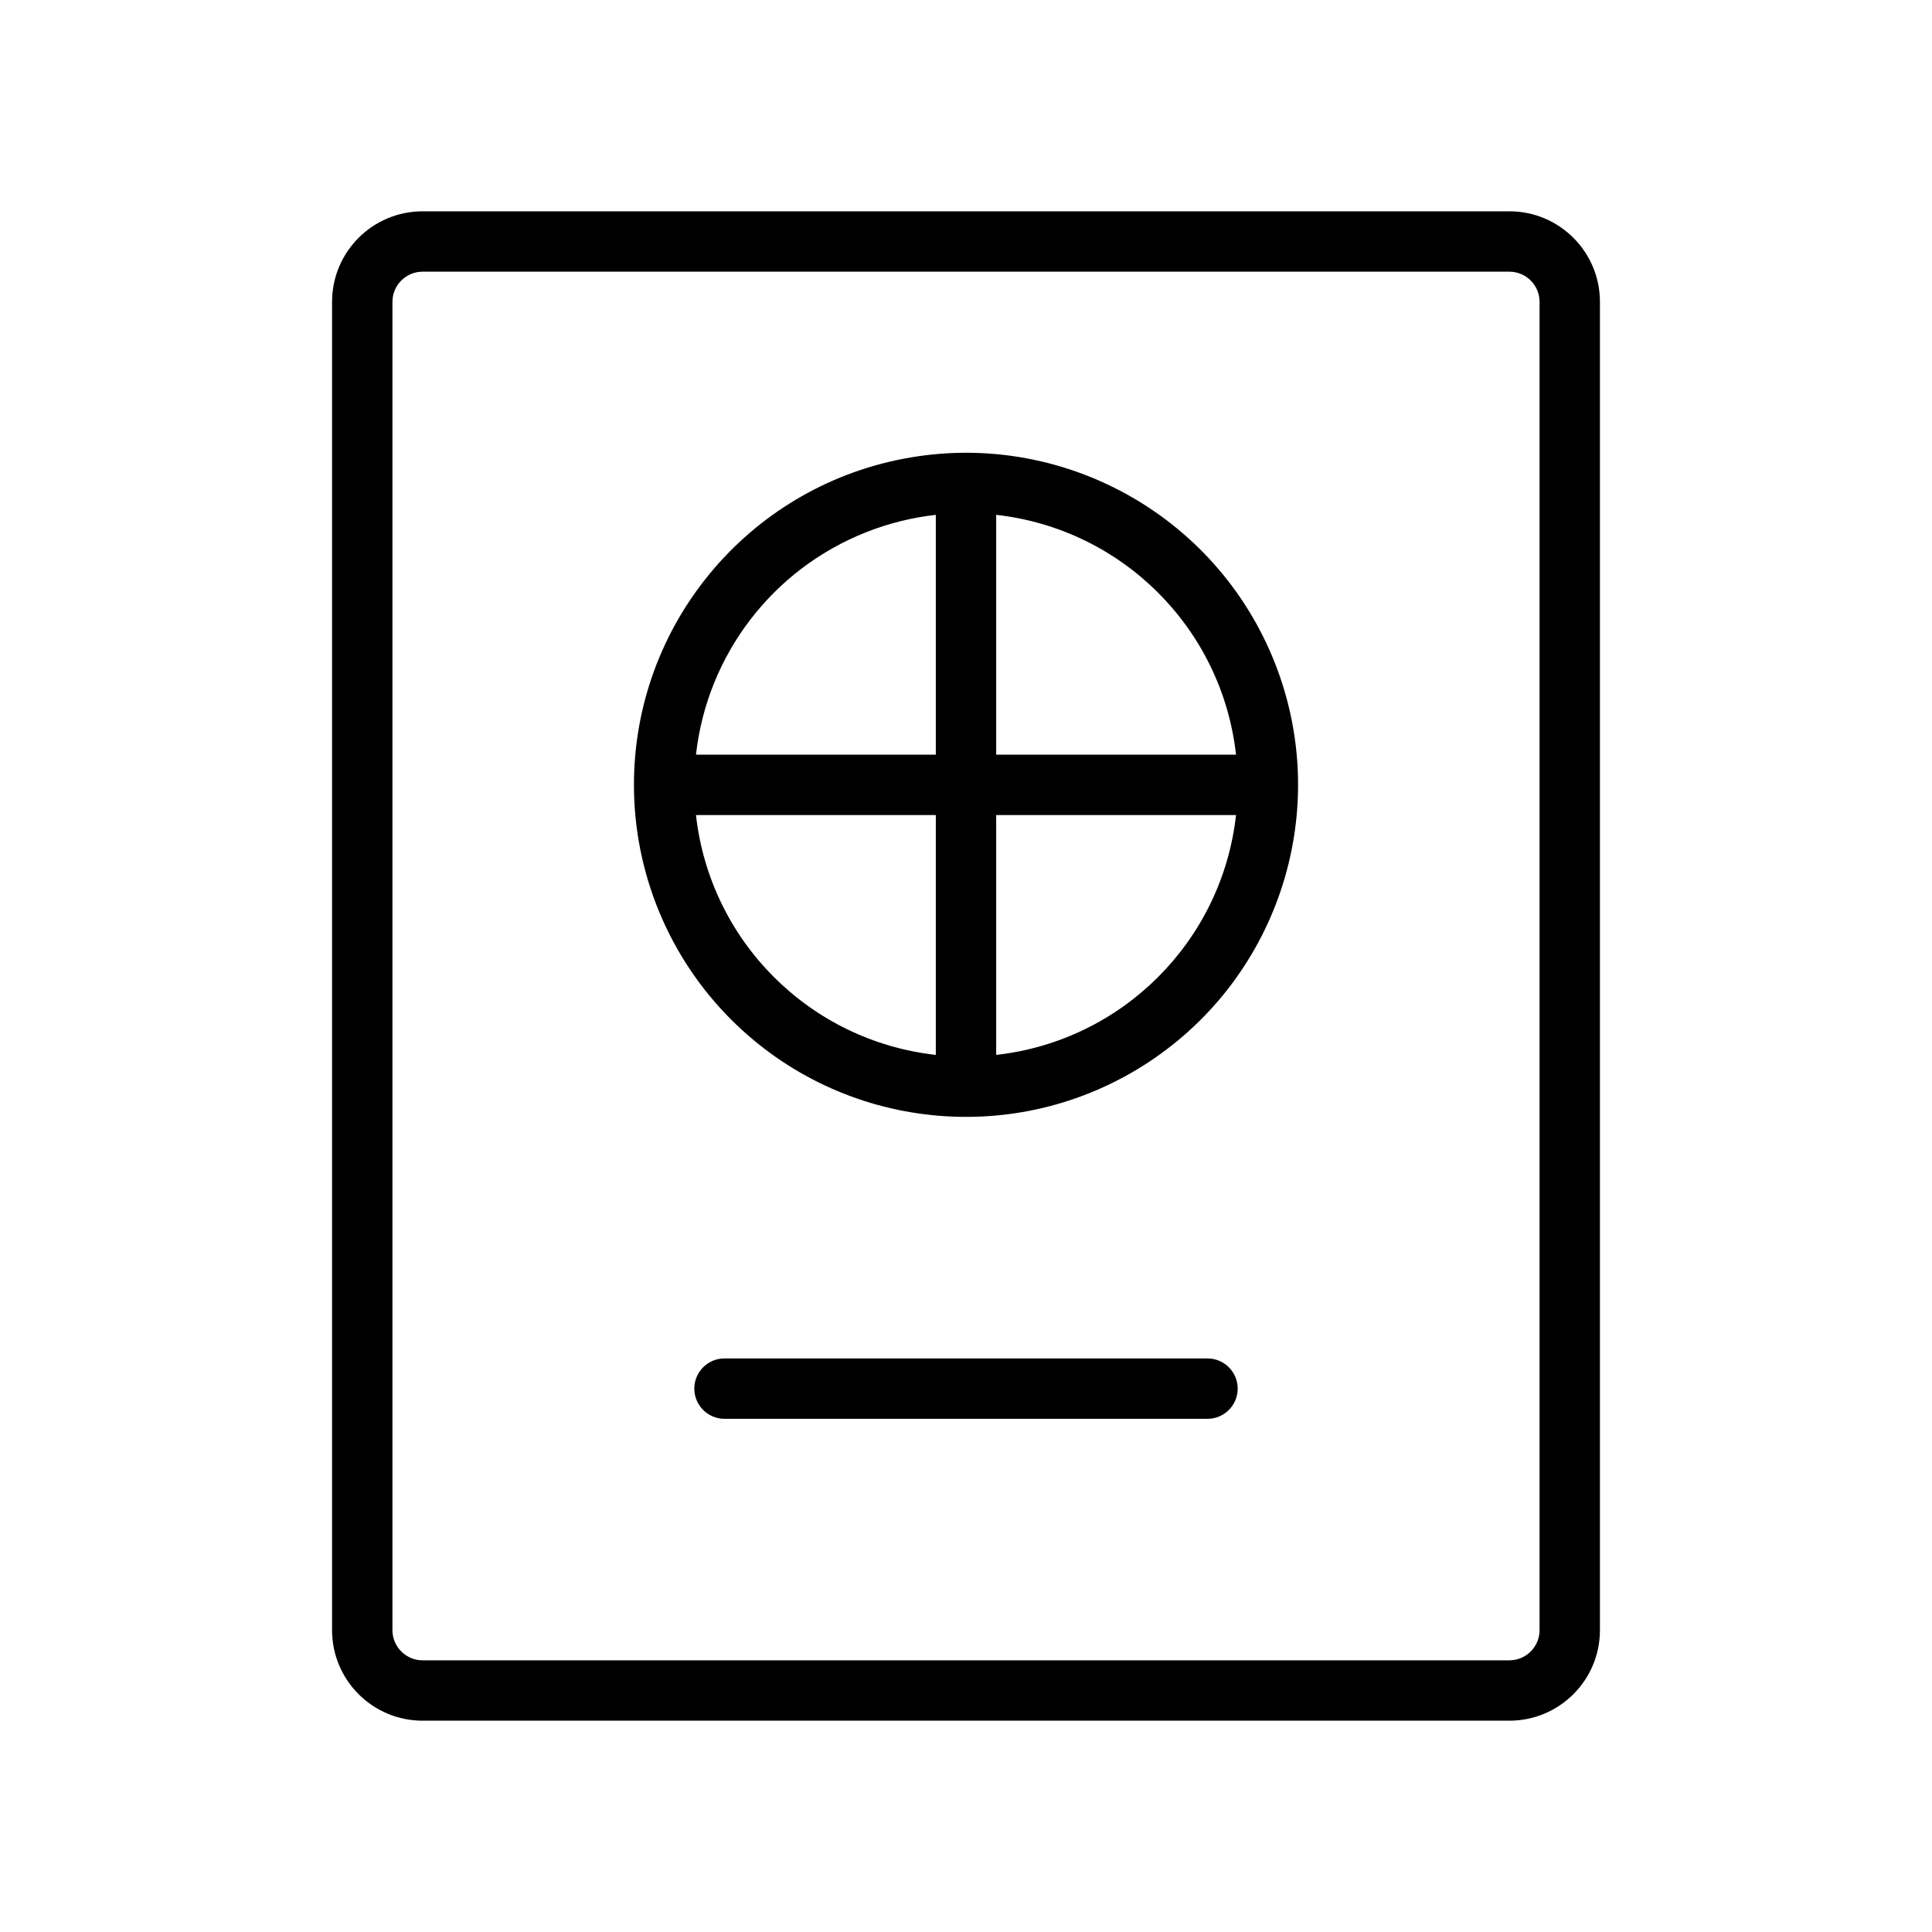
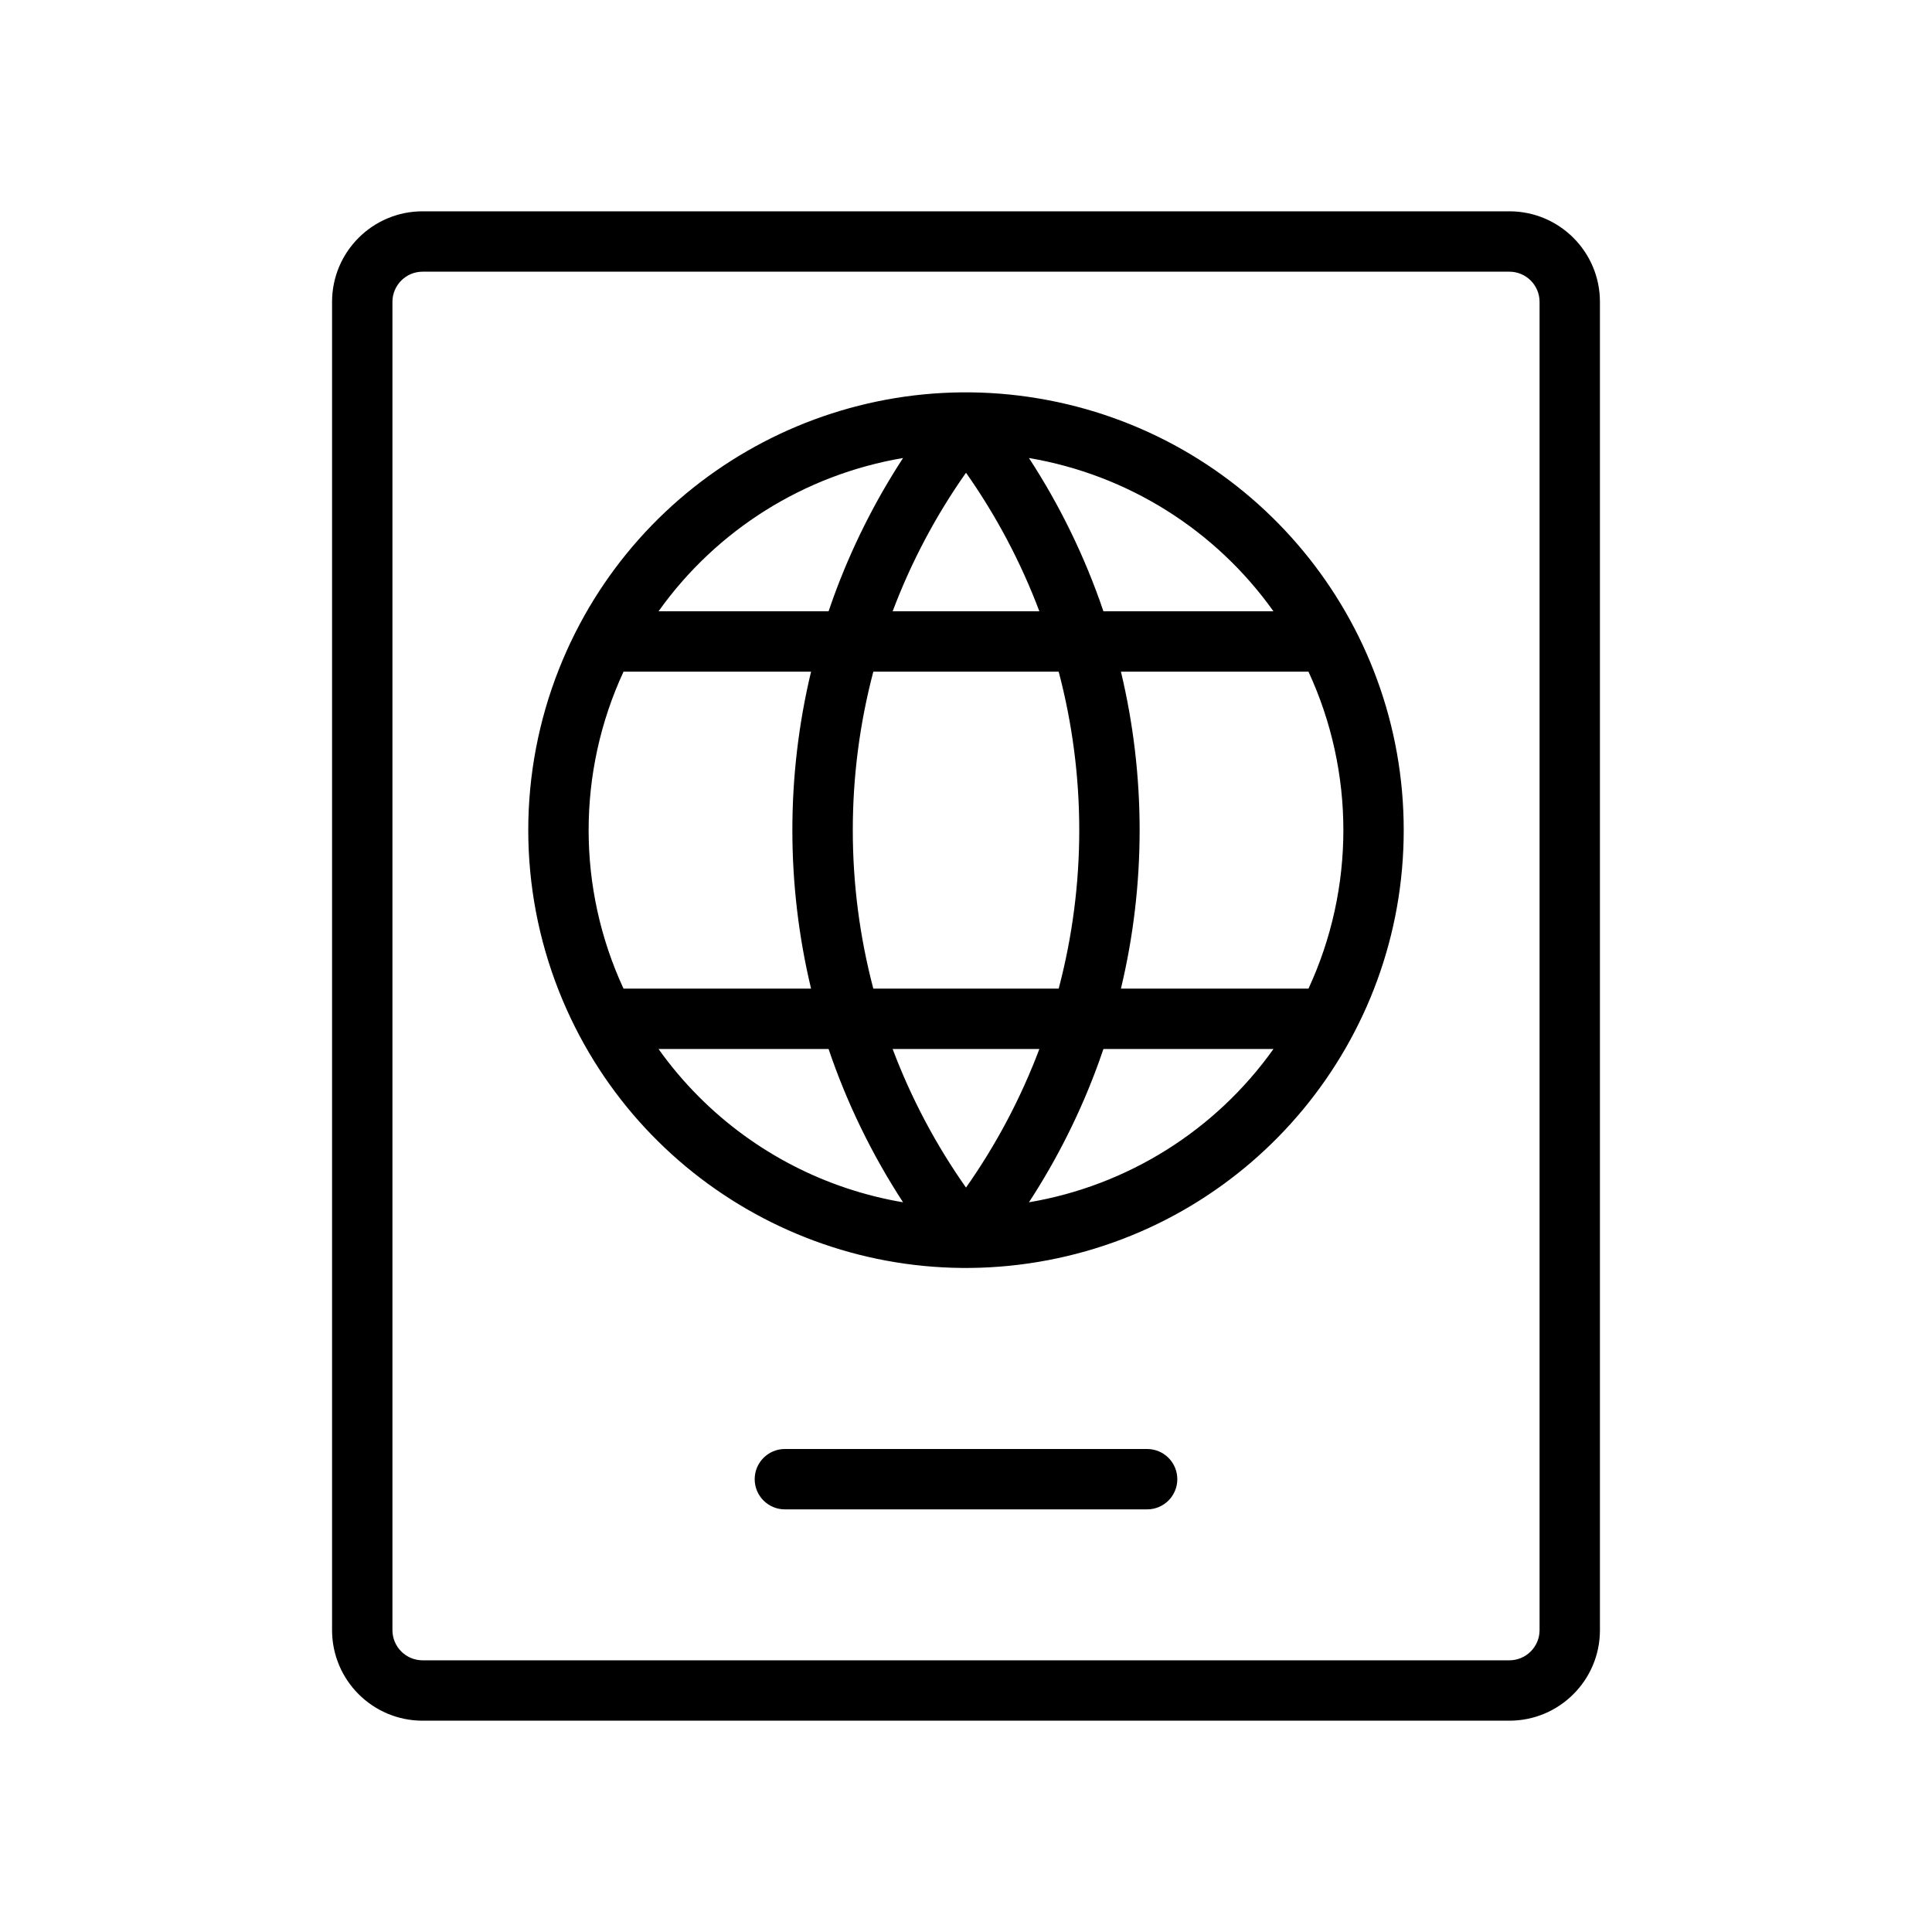
<svg xmlns="http://www.w3.org/2000/svg" viewBox="0 0 256 256" fill="currentColor">
-   <path d="M200 28a12 12 0 0 1 12 12v176a12 12 0 0 1-12 12h-144a12 12 0 0 1-12-12v-176a12 12 0 0 1 12-12Zm-146.83 9.17a4 4 0 0 0-1.17 2.83v176a4 4 0 0 0 4 4h144a4 4 0 0 0 4-4v-176a4 4 0 0 0-4-4h-144a4 4 0 0 0-2.83 1.17Zm30.83 66.83a44 44 0 0 1 84.91-16.2a44 44 0 0 1-72.02 47.31a44 44 0 0 1-12.89-31.11Zm30.75-33.47a36 36 0 0 0-22.53 29.47h31.78v-31.78a36 36 0 0 0-9.25 2.31Zm17.25-2.31v31.78h31.78a36 36 0 0 0-31.78-31.78Zm-39.78 39.78a36 36 0 0 0 31.78 31.78v-31.78Zm39.78 0v31.78a36 36 0 0 0 31.78-31.78Zm32 76a4 4 0 0 1-4 4h-64a4 4 0 0 1-4-4a4 4 0 0 1 4-4h64a4 4 0 0 1 4 4Z" />
+   <path d="M56 28h144a12 12 0 0 1 12 12v176a12 12 0 0 1-12 12h-144a12 12 0 0 1-12-12v-176a12 12 0 0 1 12-12Zm0 8a4 4 0 0 0-4 4v176a4 4 0 0 0 4 4h144a4 4 0 0 0 4-4v-176a4 4 0 0 0-4-4Zm18.07 52.65a58 58 0 0 1 111.93 21.35a58 58 0 0 1-111.93 21.35a58 58 0 0 1 0-42.7Zm94.67-7.65a50 50 0 0 0-32.4-20.31a90.24 90.24 0 0 1 9.87 20.31Zm-58.32-1.8a90.24 90.24 0 0 1 9.24-18.51a50 50 0 0 0-32.4 20.31h22.53a90.24 90.24 0 0 1 0.63-1.8Zm27.3 1.8a82.24 82.24 0 0 0-9.72-18.36a82.24 82.24 0 0 0-9.72 18.36Zm-30.25 8h-24.85a50 50 0 0 0 0 42h24.85a90.24 90.24 0 0 1 0-42Zm5.53 21a82.24 82.24 0 0 0 2.72 21h24.56a82.24 82.24 0 0 0 0-42h-24.56a82.24 82.24 0 0 0-2.72 21Zm35.53 21h24.85a50 50 0 0 0 0-42h-24.85a90.24 90.24 0 0 1 0 42Zm-55.89 14.36a50 50 0 0 0 27.02 13.95a90.24 90.24 0 0 1-9.87-20.31h-22.53a50 50 0 0 0 5.38 6.36Zm35.36 12a82.24 82.24 0 0 0 9.72-18.36h-19.44a82.24 82.24 0 0 0 9.72 18.36Zm17.58-16.56a90.24 90.24 0 0 1-9.24 18.51a50 50 0 0 0 32.4-20.31h-22.53a90.24 90.24 0 0 1-0.63 1.8Zm10.42 55.2a4 4 0 0 1-4 4h-48a4 4 0 0 1-4-4a4 4 0 0 1 4-4h48a4 4 0 0 1 4 4Z" />
</svg>
